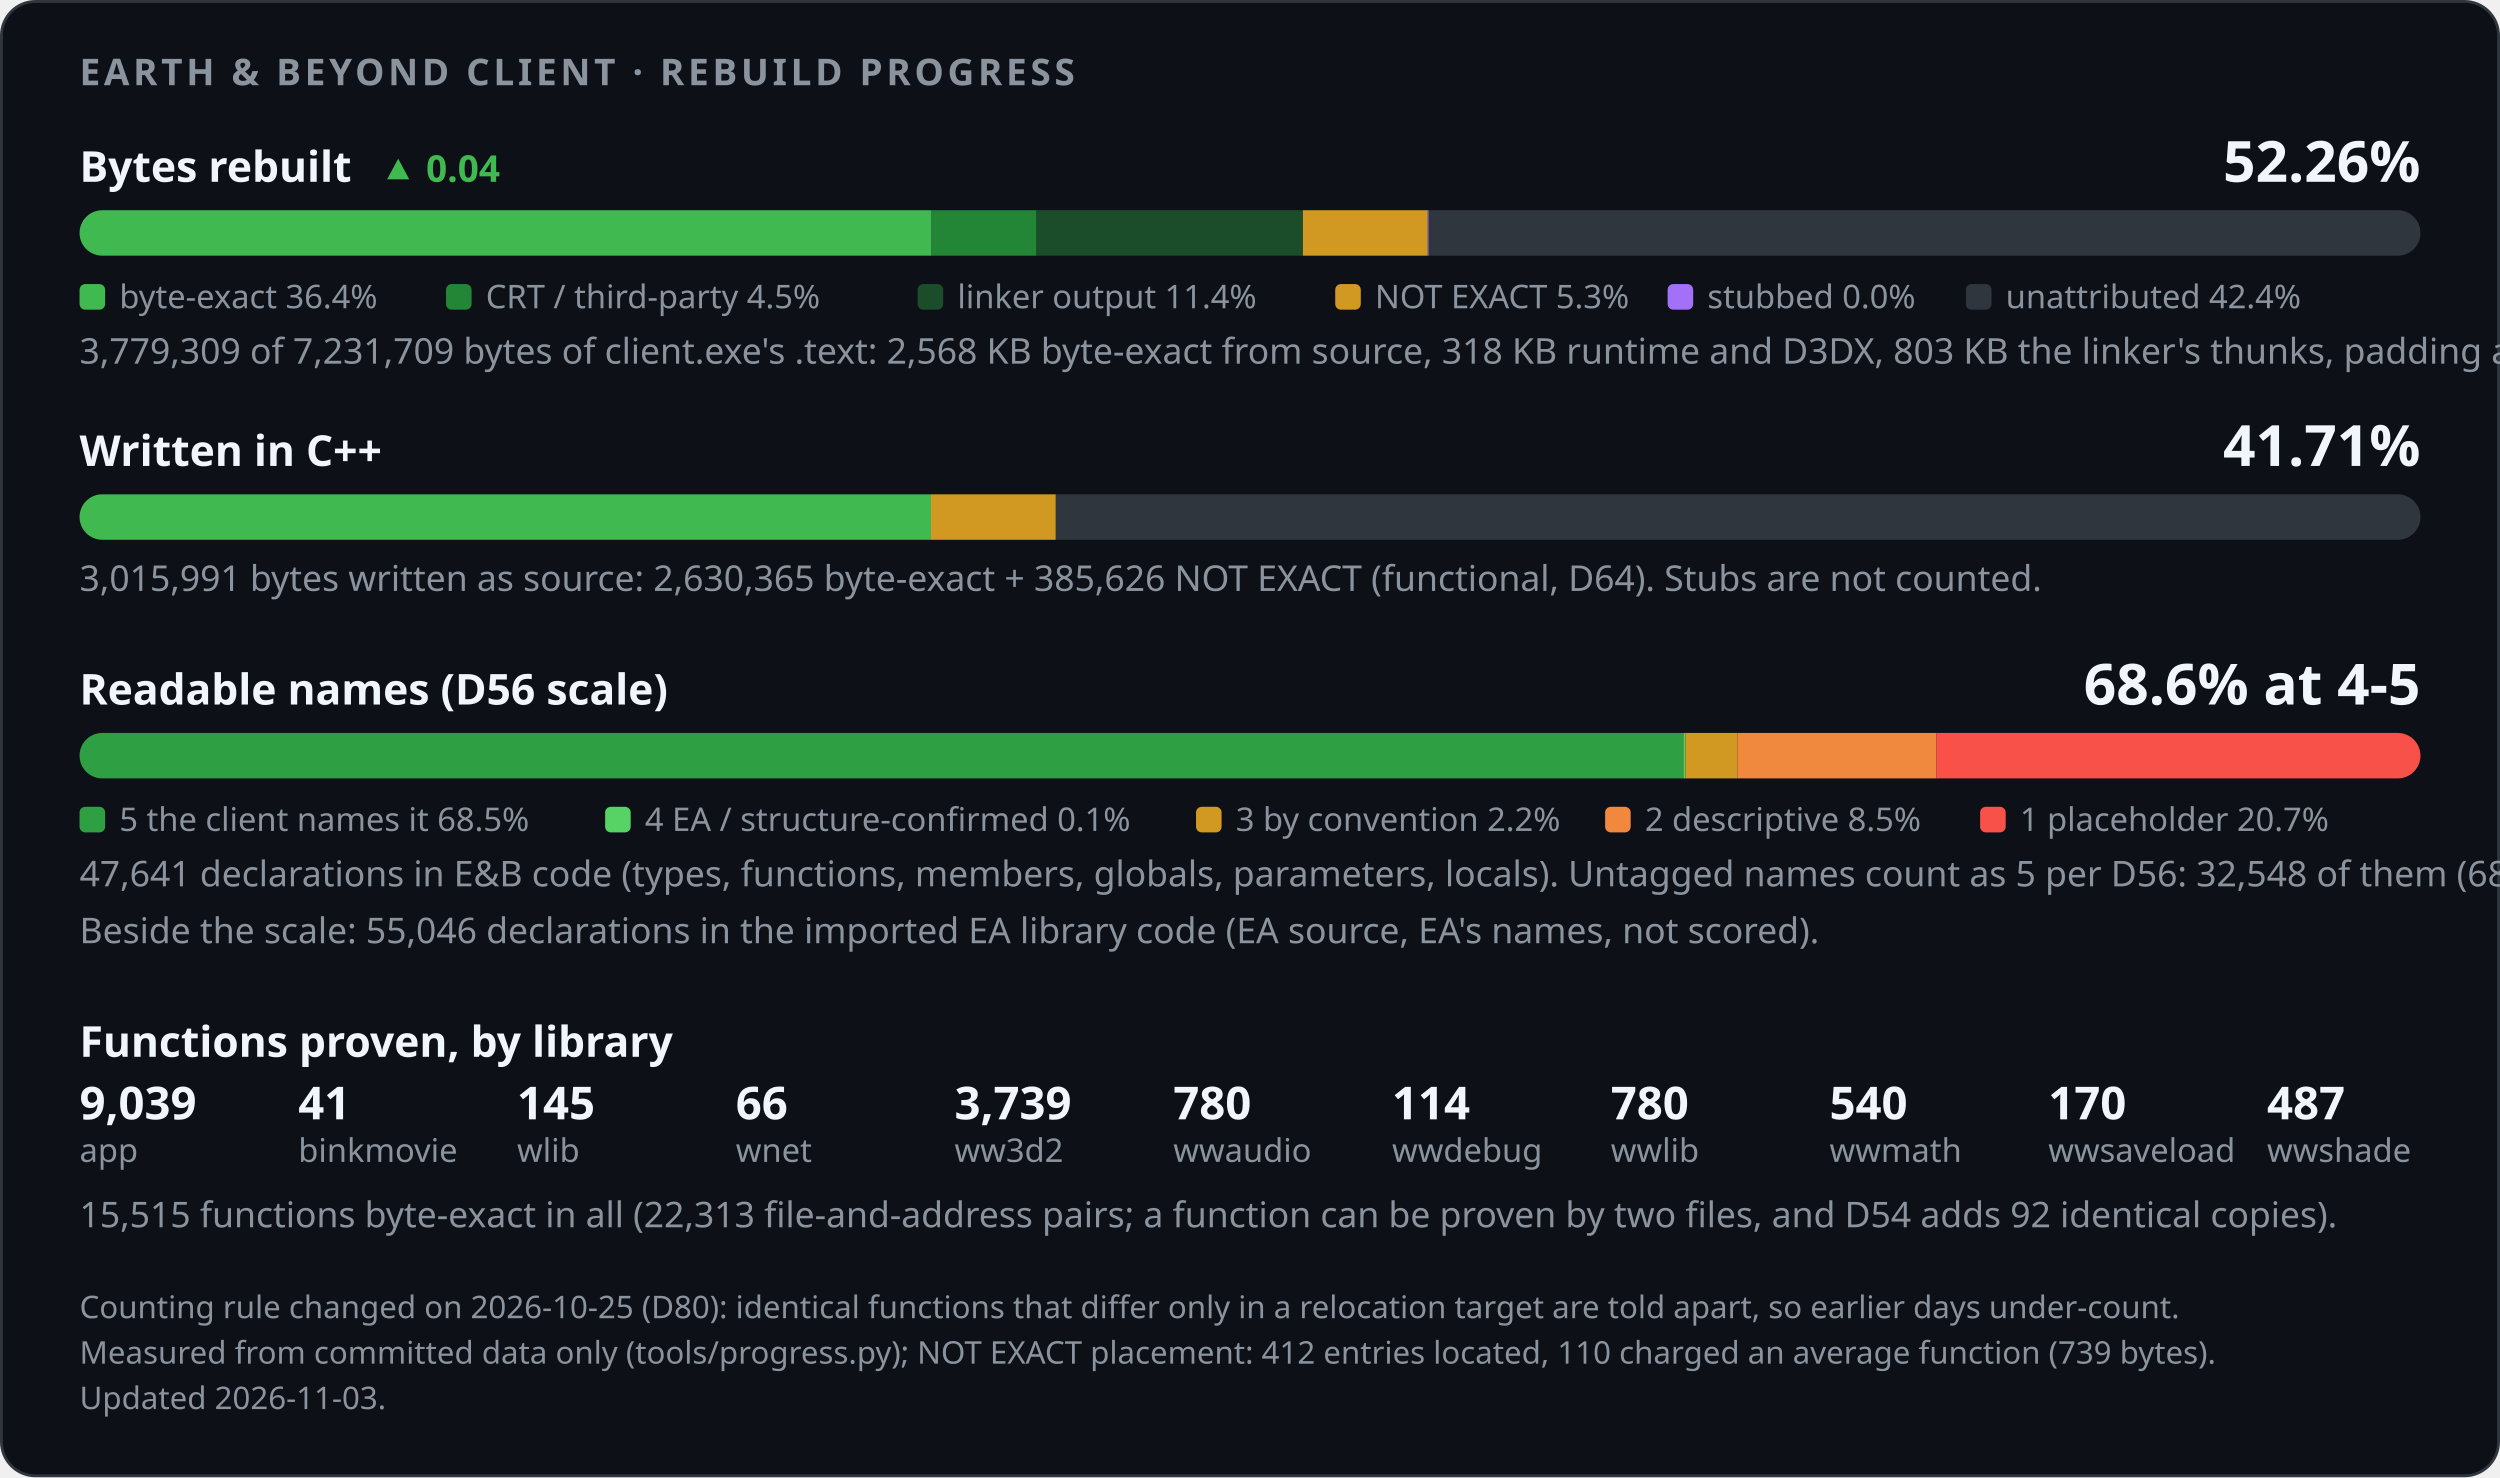
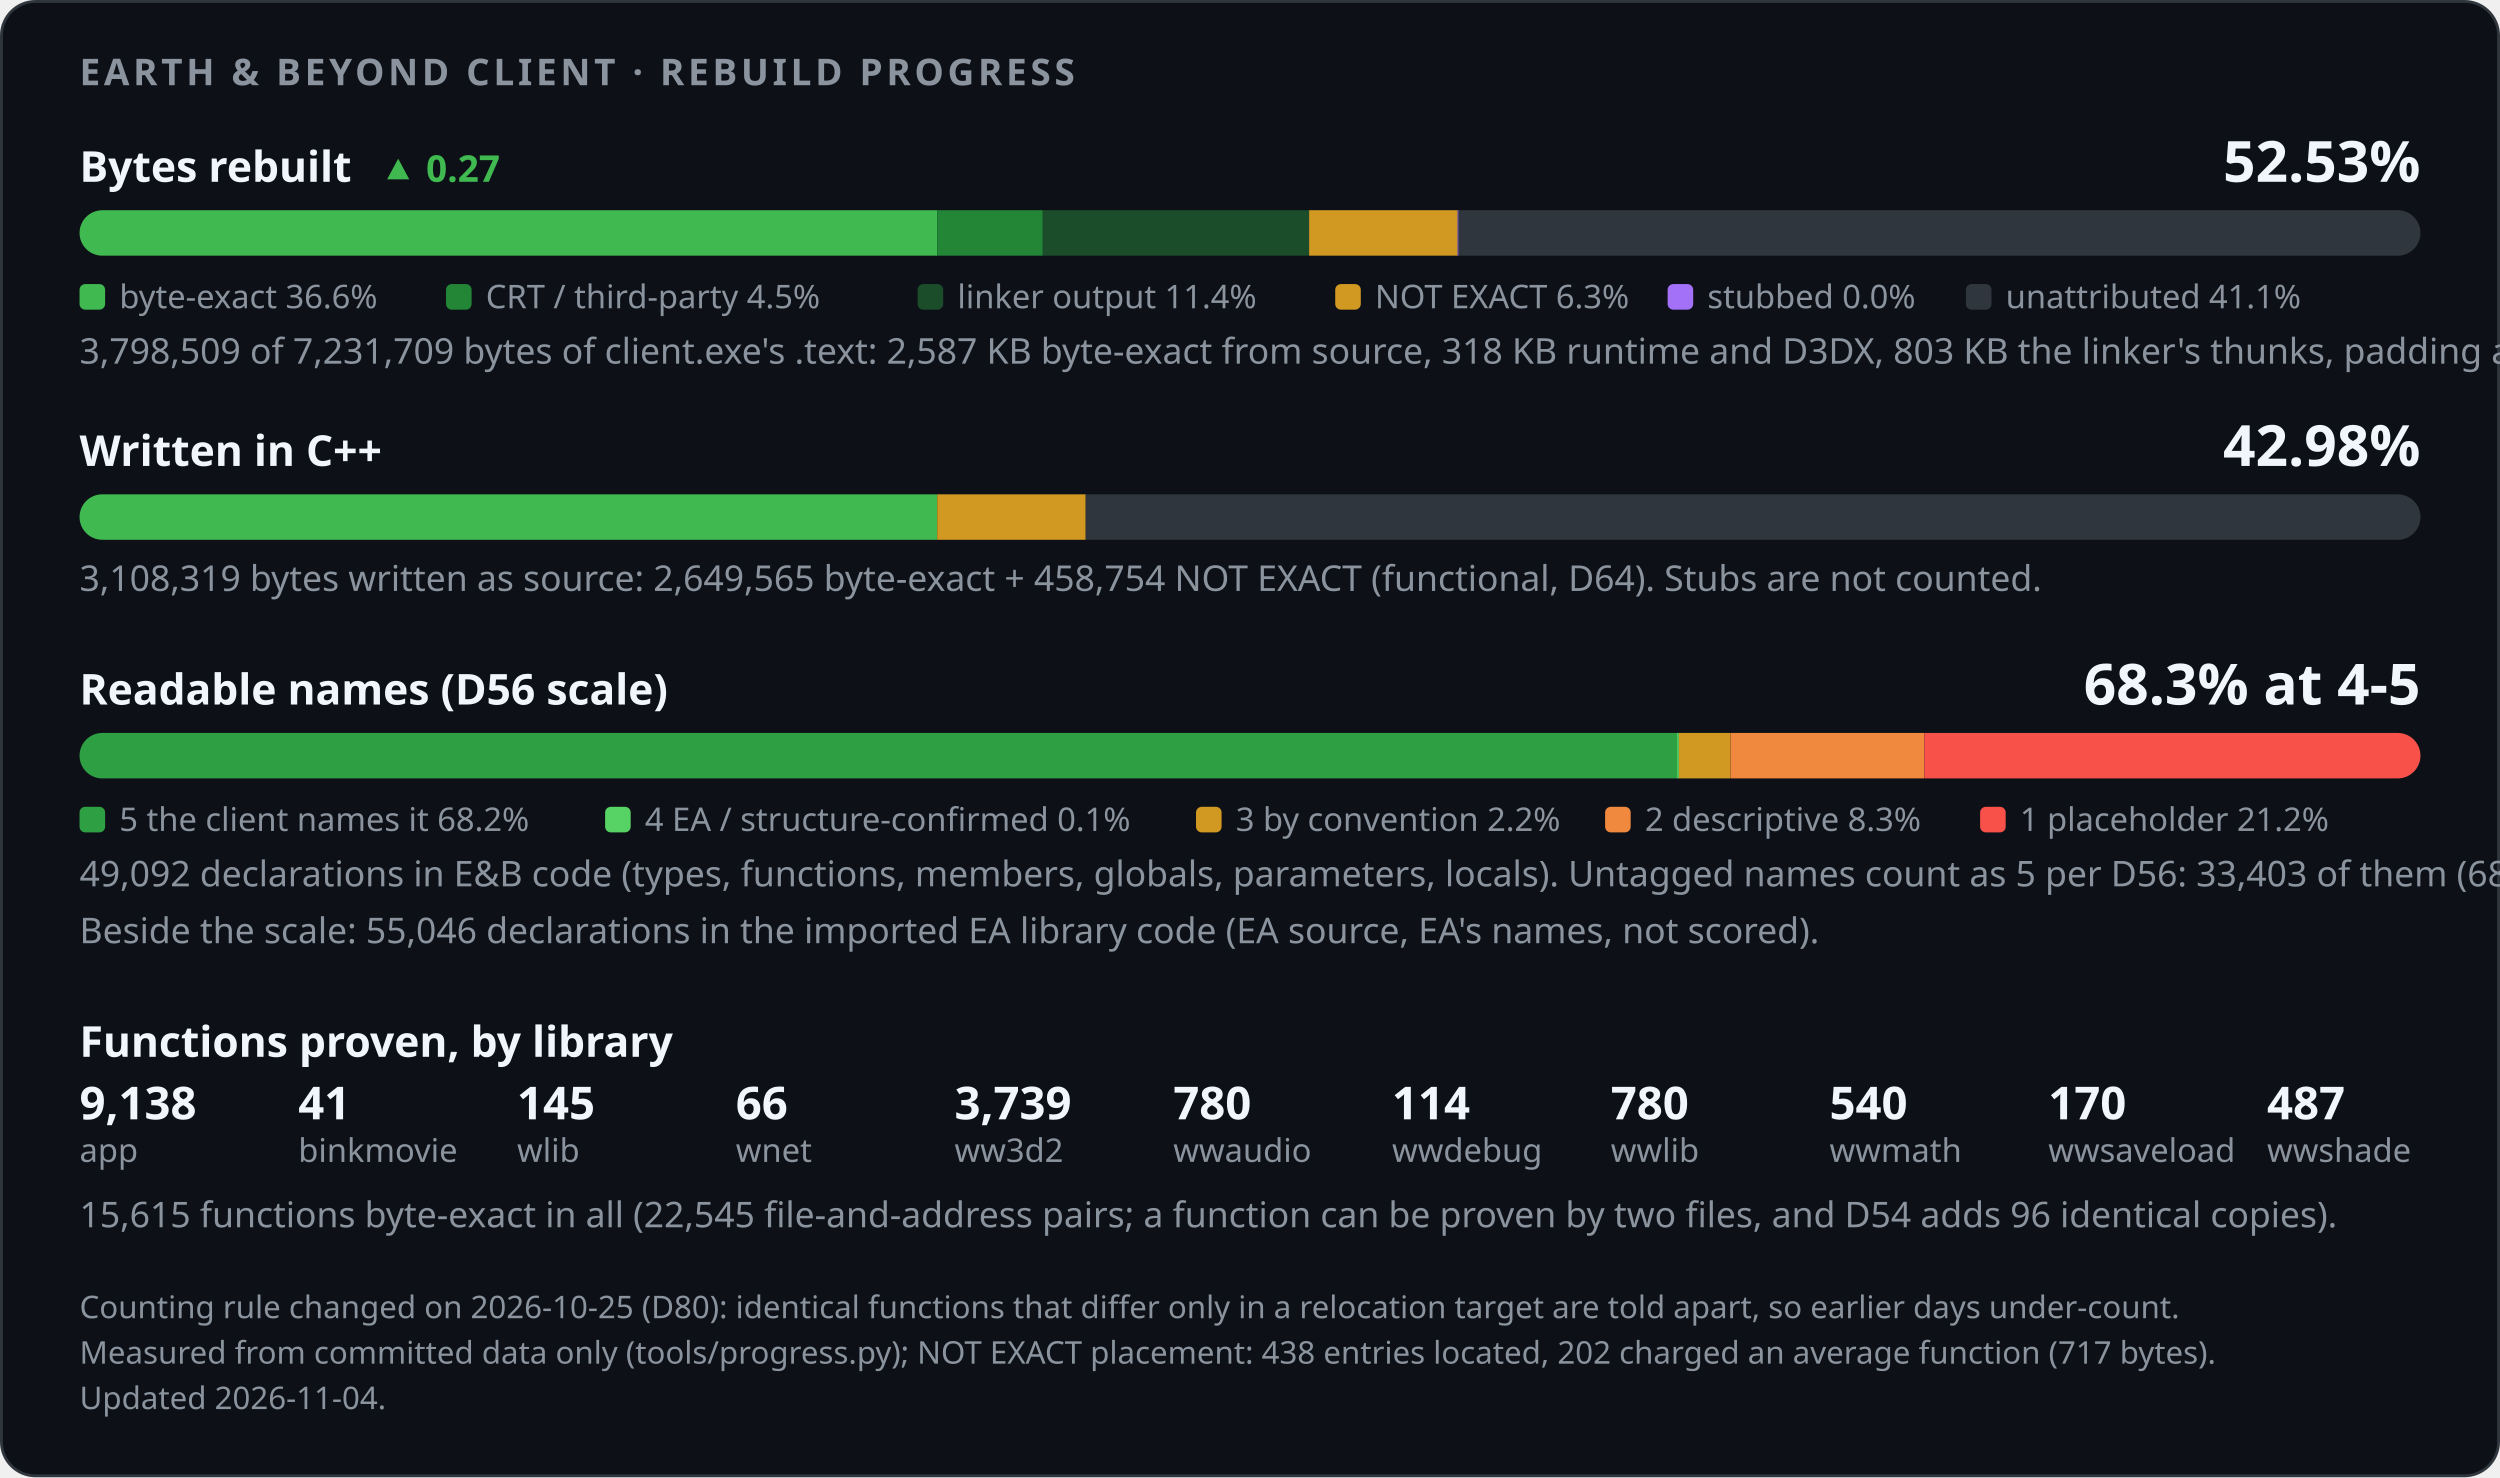
<svg xmlns="http://www.w3.org/2000/svg" width="880" height="520" viewBox="0 0 880 520" role="img" aria-labelledby="title desc">
  <style>
    .card { fill: #0d1117; stroke: #30363d; } .strong { fill: #f0f6fc; } .muted { fill: #8b949e; }
    .grid { stroke: #30363d; } .up { fill: #3fb950; } .down { fill: #f85149; }
    .s-exact { fill: #3fb950; } .s-notexact { fill: #d29922; } .s-stub { fill: #a371f7; }
    .s-third { fill: #238636; } .s-linker { fill: #1b4d2b; } .s-unattr { fill: #30363d; }
    .l-exact { stroke: #3fb950; } .l-written { stroke: #58a6ff; }
    @media (prefers-color-scheme: light) {
      .card { fill: #ffffff; stroke: #d0d7de; } .strong { fill: #1f2328; } .muted { fill: #59636e; }
      .grid { stroke: #d0d7de; } .up { fill: #1a7f37; } .down { fill: #cf222e; }
      .s-exact { fill: #1a7f37; } .s-third { fill: #4ac26b; } .s-linker { fill: #aceebb; } .s-unattr { fill: #d0d7de; }
      .l-exact { stroke: #1a7f37; } .l-written { stroke: #0969da; }
    }
  </style>
  <rect class="card" x="0.5" y="0.5" width="879" height="519" rx="12" />
  <g font-family="-apple-system,BlinkMacSystemFont,'Segoe UI','Noto Sans',Helvetica,Arial,sans-serif">
    <text x="28" y="30" class="muted" font-size="13" font-weight="600" letter-spacing="1.3">EARTH &amp; BEYOND CLIENT · REBUILD PROGRESS</text>
-     <text x="28" y="64" class="strong" font-size="15" font-weight="600">Bytes rebuilt<tspan class="up" dx="10" font-size="13" font-weight="600">▲ 0.04</tspan>
+     <text x="28" y="64" class="strong" font-size="15" font-weight="600">Bytes rebuilt<tspan class="up" dx="10" font-size="13" font-weight="600">▲ 0.27</tspan>
    </text>
-     <text x="852" y="64" class="strong" font-size="20" font-weight="700" text-anchor="end">52.26%</text>
+     <text x="852" y="64" class="strong" font-size="20" font-weight="700" text-anchor="end">52.53%</text>
    <clipPath id="clip74">
      <rect x="28" y="74" width="824" height="16" rx="8.0" />
    </clipPath>
    <g clip-path="url(#clip74)">
-       <rect x="28.00" y="74" width="299.71" height="16" class="s-exact" />
-       <rect x="327.71" y="74" width="37.17" height="16" class="s-third" />
-       <rect x="364.88" y="74" width="93.74" height="16" class="s-linker" />
-       <rect x="458.62" y="74" width="43.94" height="16" class="s-notexact" />
-       <rect x="502.56" y="74" width="0.36" height="16" class="s-stub" />
-       <rect x="502.92" y="74" width="349.08" height="16" class="s-unattr" />
+       <rect x="28.00" y="74" width="301.90" height="16" class="s-exact" />
+       <rect x="329.90" y="74" width="37.17" height="16" class="s-third" />
+       <rect x="367.07" y="74" width="93.74" height="16" class="s-linker" />
+       <rect x="460.81" y="74" width="52.27" height="16" class="s-notexact" />
+       <rect x="513.08" y="74" width="0.36" height="16" class="s-stub" />
+       <rect x="513.44" y="74" width="338.56" height="16" class="s-unattr" />
    </g>
    <rect x="28" y="100" width="9" height="9" rx="2" class="s-exact" />
-     <text x="42" y="108.5" class="muted" font-size="11.5">byte-exact 36.4%</text>
+     <text x="42" y="108.5" class="muted" font-size="11.5">byte-exact 36.6%</text>
    <rect x="157" y="100" width="9" height="9" rx="2" class="s-third" />
    <text x="171" y="108.5" class="muted" font-size="11.5">CRT / third-party 4.5%</text>
    <rect x="323" y="100" width="9" height="9" rx="2" class="s-linker" />
    <text x="337" y="108.5" class="muted" font-size="11.5">linker output 11.4%</text>
    <rect x="470" y="100" width="9" height="9" rx="2" class="s-notexact" />
-     <text x="484" y="108.5" class="muted" font-size="11.5">NOT EXACT 5.3%</text>
+     <text x="484" y="108.5" class="muted" font-size="11.5">NOT EXACT 6.3%</text>
    <rect x="587" y="100" width="9" height="9" rx="2" class="s-stub" />
    <text x="601" y="108.5" class="muted" font-size="11.5">stubbed 0.0%</text>
    <rect x="692" y="100" width="9" height="9" rx="2" class="s-unattr" />
-     <text x="706" y="108.5" class="muted" font-size="11.5">unattributed 42.4%</text>
-     <text x="28" y="128" class="muted" font-size="12.5">3,779,309 of 7,231,709 bytes of client.exe's .text: 2,568 KB byte-exact from source, 318 KB runtime and D3DX, 803 KB the linker's thunks, padding and EH stubs.</text>
+     <text x="706" y="108.5" class="muted" font-size="11.5">unattributed 41.1%</text>
+     <text x="28" y="128" class="muted" font-size="12.5">3,798,509 of 7,231,709 bytes of client.exe's .text: 2,587 KB byte-exact from source, 318 KB runtime and D3DX, 803 KB the linker's thunks, padding and EH stubs.</text>
    <text x="28" y="164" class="strong" font-size="15" font-weight="600">Written in C++</text>
-     <text x="852" y="164" class="strong" font-size="20" font-weight="700" text-anchor="end">41.71%</text>
+     <text x="852" y="164" class="strong" font-size="20" font-weight="700" text-anchor="end">42.98%</text>
    <clipPath id="clip174">
      <rect x="28" y="174" width="824" height="16" rx="8.0" />
    </clipPath>
    <g clip-path="url(#clip174)">
-       <rect x="28.00" y="174" width="299.71" height="16" class="s-exact" />
-       <rect x="327.71" y="174" width="43.94" height="16" class="s-notexact" />
-       <rect x="371.65" y="174" width="480.35" height="16" class="s-unattr" />
+       <rect x="28.00" y="174" width="301.90" height="16" class="s-exact" />
+       <rect x="329.90" y="174" width="52.27" height="16" class="s-notexact" />
+       <rect x="382.17" y="174" width="469.83" height="16" class="s-unattr" />
    </g>
-     <text x="28" y="208" class="muted" font-size="12.5">3,015,991 bytes written as source: 2,630,365 byte-exact + 385,626 NOT EXACT (functional, D64). Stubs are not counted.</text>
+     <text x="28" y="208" class="muted" font-size="12.5">3,108,319 bytes written as source: 2,649,565 byte-exact + 458,754 NOT EXACT (functional, D64). Stubs are not counted.</text>
    <text x="28" y="248" class="strong" font-size="15" font-weight="600">Readable names (D56 scale)</text>
-     <text x="852" y="248" class="strong" font-size="20" font-weight="700" text-anchor="end">68.6% at 4-5</text>
+     <text x="852" y="248" class="strong" font-size="20" font-weight="700" text-anchor="end">68.3% at 4-5</text>
    <clipPath id="clip258">
      <rect x="28" y="258" width="824" height="16" rx="8.0" />
    </clipPath>
    <g clip-path="url(#clip258)">
-       <rect x="28.00" y="258" width="564.54" height="16" fill="#2ea043" />
-       <rect x="592.54" y="258" width="0.67" height="16" fill="#56d364" />
-       <rect x="593.22" y="258" width="18.30" height="16" fill="#d29922" />
-       <rect x="611.52" y="258" width="70.05" height="16" fill="#f0883e" />
-       <rect x="681.56" y="258" width="170.44" height="16" fill="#f85149" />
+       <rect x="28.00" y="258" width="562.32" height="16" fill="#2ea043" />
+       <rect x="590.32" y="258" width="0.65" height="16" fill="#56d364" />
+       <rect x="590.98" y="258" width="18.18" height="16" fill="#d29922" />
+       <rect x="609.16" y="258" width="68.23" height="16" fill="#f0883e" />
+       <rect x="677.39" y="258" width="174.61" height="16" fill="#f85149" />
    </g>
    <rect x="28" y="284" width="9" height="9" rx="2" fill="#2ea043" />
-     <text x="42" y="292.5" class="muted" font-size="11.5">5 the client names it 68.5%</text>
+     <text x="42" y="292.5" class="muted" font-size="11.5">5 the client names it 68.2%</text>
    <rect x="213" y="284" width="9" height="9" rx="2" fill="#56d364" />
    <text x="227" y="292.5" class="muted" font-size="11.5">4 EA / structure-confirmed 0.1%</text>
    <rect x="421" y="284" width="9" height="9" rx="2" fill="#d29922" />
    <text x="435" y="292.5" class="muted" font-size="11.5">3 by convention 2.2%</text>
    <rect x="565" y="284" width="9" height="9" rx="2" fill="#f0883e" />
-     <text x="579" y="292.5" class="muted" font-size="11.5">2 descriptive 8.5%</text>
+     <text x="579" y="292.5" class="muted" font-size="11.5">2 descriptive 8.3%</text>
    <rect x="697" y="284" width="9" height="9" rx="2" fill="#f85149" />
-     <text x="711" y="292.5" class="muted" font-size="11.5">1 placeholder 20.7%</text>
-     <text x="28" y="312" class="muted" font-size="12.5">47,641 declarations in E&amp;B code (types, functions, members, globals, parameters, locals). Untagged names count as 5 per D56: 32,548 of them (68.3%).</text>
+     <text x="711" y="292.5" class="muted" font-size="11.5">1 placeholder 21.2%</text>
+     <text x="28" y="312" class="muted" font-size="12.5">49,092 declarations in E&amp;B code (types, functions, members, globals, parameters, locals). Untagged names count as 5 per D56: 33,403 of them (68.0%).</text>
    <text x="28" y="332" class="muted" font-size="12.5">Beside the scale: 55,046 declarations in the imported EA library code (EA source, EA's names, not scored).</text>
    <text x="28" y="372" class="strong" font-size="15" font-weight="600">Functions proven, by library</text>
-     <text x="28" y="394" class="strong" font-size="16" font-weight="700">9,039</text>
+     <text x="28" y="394" class="strong" font-size="16" font-weight="700">9,138</text>
    <text x="28" y="409" class="muted" font-size="11.5">app</text>
    <text x="105" y="394" class="strong" font-size="16" font-weight="700">41</text>
    <text x="105" y="409" class="muted" font-size="11.5">binkmovie</text>
    <text x="182" y="394" class="strong" font-size="16" font-weight="700">145</text>
    <text x="182" y="409" class="muted" font-size="11.5">wlib</text>
    <text x="259" y="394" class="strong" font-size="16" font-weight="700">66</text>
    <text x="259" y="409" class="muted" font-size="11.5">wnet</text>
    <text x="336" y="394" class="strong" font-size="16" font-weight="700">3,739</text>
    <text x="336" y="409" class="muted" font-size="11.5">ww3d2</text>
    <text x="413" y="394" class="strong" font-size="16" font-weight="700">780</text>
    <text x="413" y="409" class="muted" font-size="11.5">wwaudio</text>
    <text x="490" y="394" class="strong" font-size="16" font-weight="700">114</text>
    <text x="490" y="409" class="muted" font-size="11.5">wwdebug</text>
    <text x="567" y="394" class="strong" font-size="16" font-weight="700">780</text>
    <text x="567" y="409" class="muted" font-size="11.5">wwlib</text>
    <text x="644" y="394" class="strong" font-size="16" font-weight="700">540</text>
    <text x="644" y="409" class="muted" font-size="11.5">wwmath</text>
    <text x="721" y="394" class="strong" font-size="16" font-weight="700">170</text>
    <text x="721" y="409" class="muted" font-size="11.5">wwsaveload</text>
    <text x="798" y="394" class="strong" font-size="16" font-weight="700">487</text>
    <text x="798" y="409" class="muted" font-size="11.5">wwshade</text>
-     <text x="28" y="432" class="muted" font-size="12.5">15,515 functions byte-exact in all (22,313 file-and-address pairs; a function can be proven by two files, and D54 adds 92 identical copies).</text>
+     <text x="28" y="432" class="muted" font-size="12.5">15,615 functions byte-exact in all (22,545 file-and-address pairs; a function can be proven by two files, and D54 adds 96 identical copies).</text>
    <text x="28" y="464" class="muted" font-size="11">Counting rule changed on 2026-10-25 (D80): identical functions that differ only in a relocation target are told apart, so earlier days under-count.</text>
-     <text x="28" y="480" class="muted" font-size="11">Measured from committed data only (tools/progress.py); NOT EXACT placement: 412 entries located, 110 charged an average function (739 bytes).</text>
-     <text x="28" y="496" class="muted" font-size="11">Updated 2026-11-03.</text>
+     <text x="28" y="480" class="muted" font-size="11">Measured from committed data only (tools/progress.py); NOT EXACT placement: 438 entries located, 202 charged an average function (717 bytes).</text>
+     <text x="28" y="496" class="muted" font-size="11">Updated 2026-11-04.</text>
  </g>
</svg>
